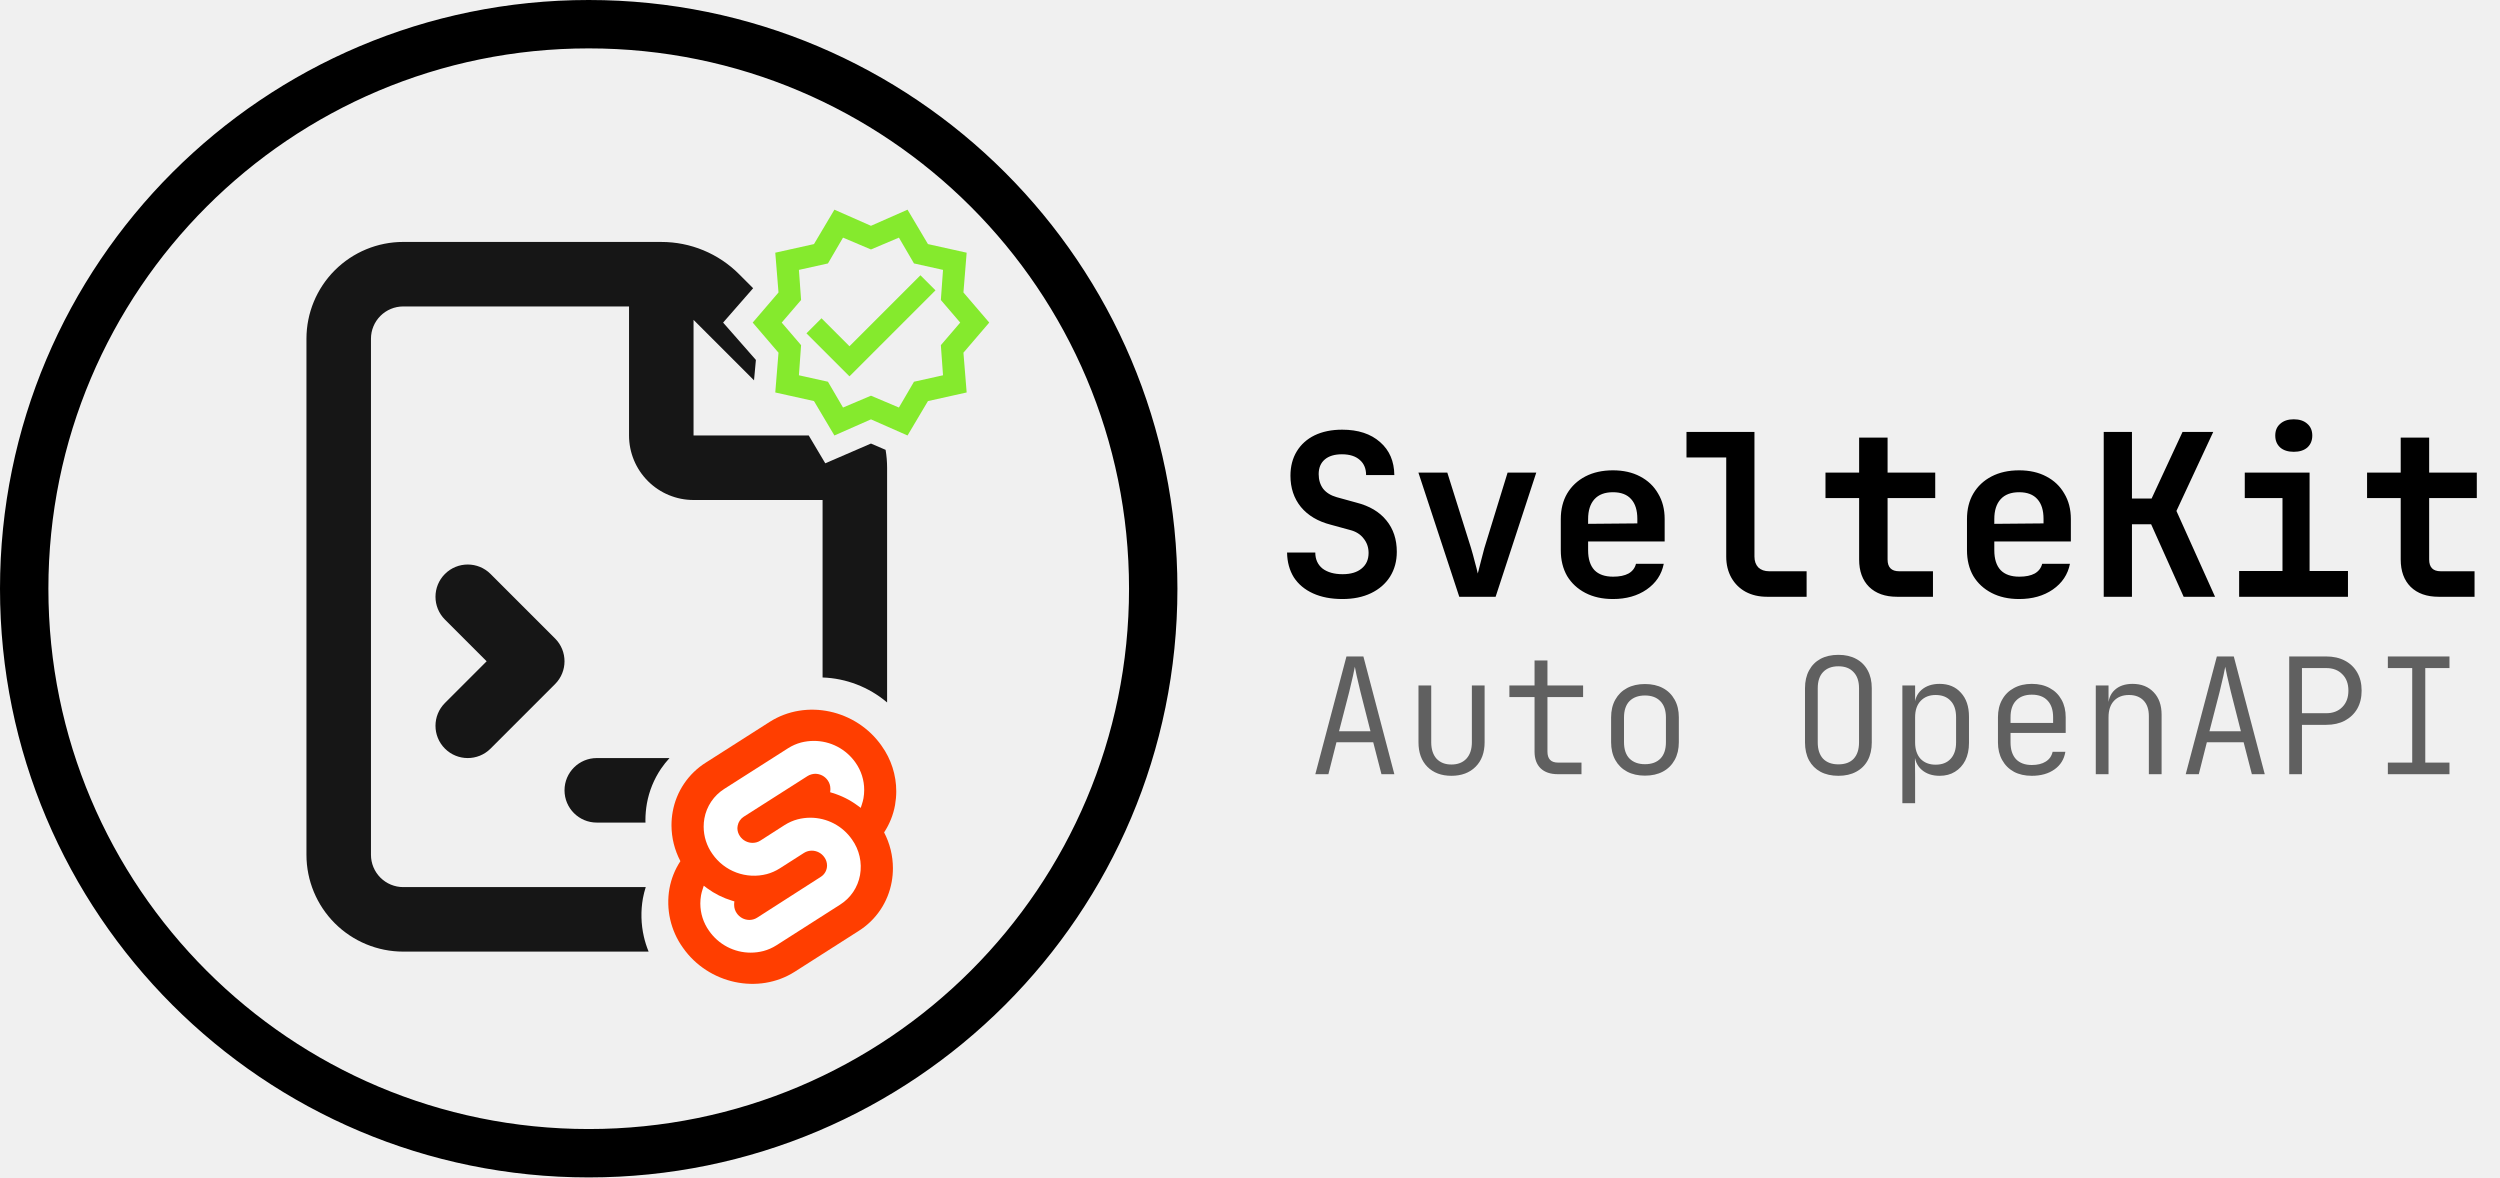
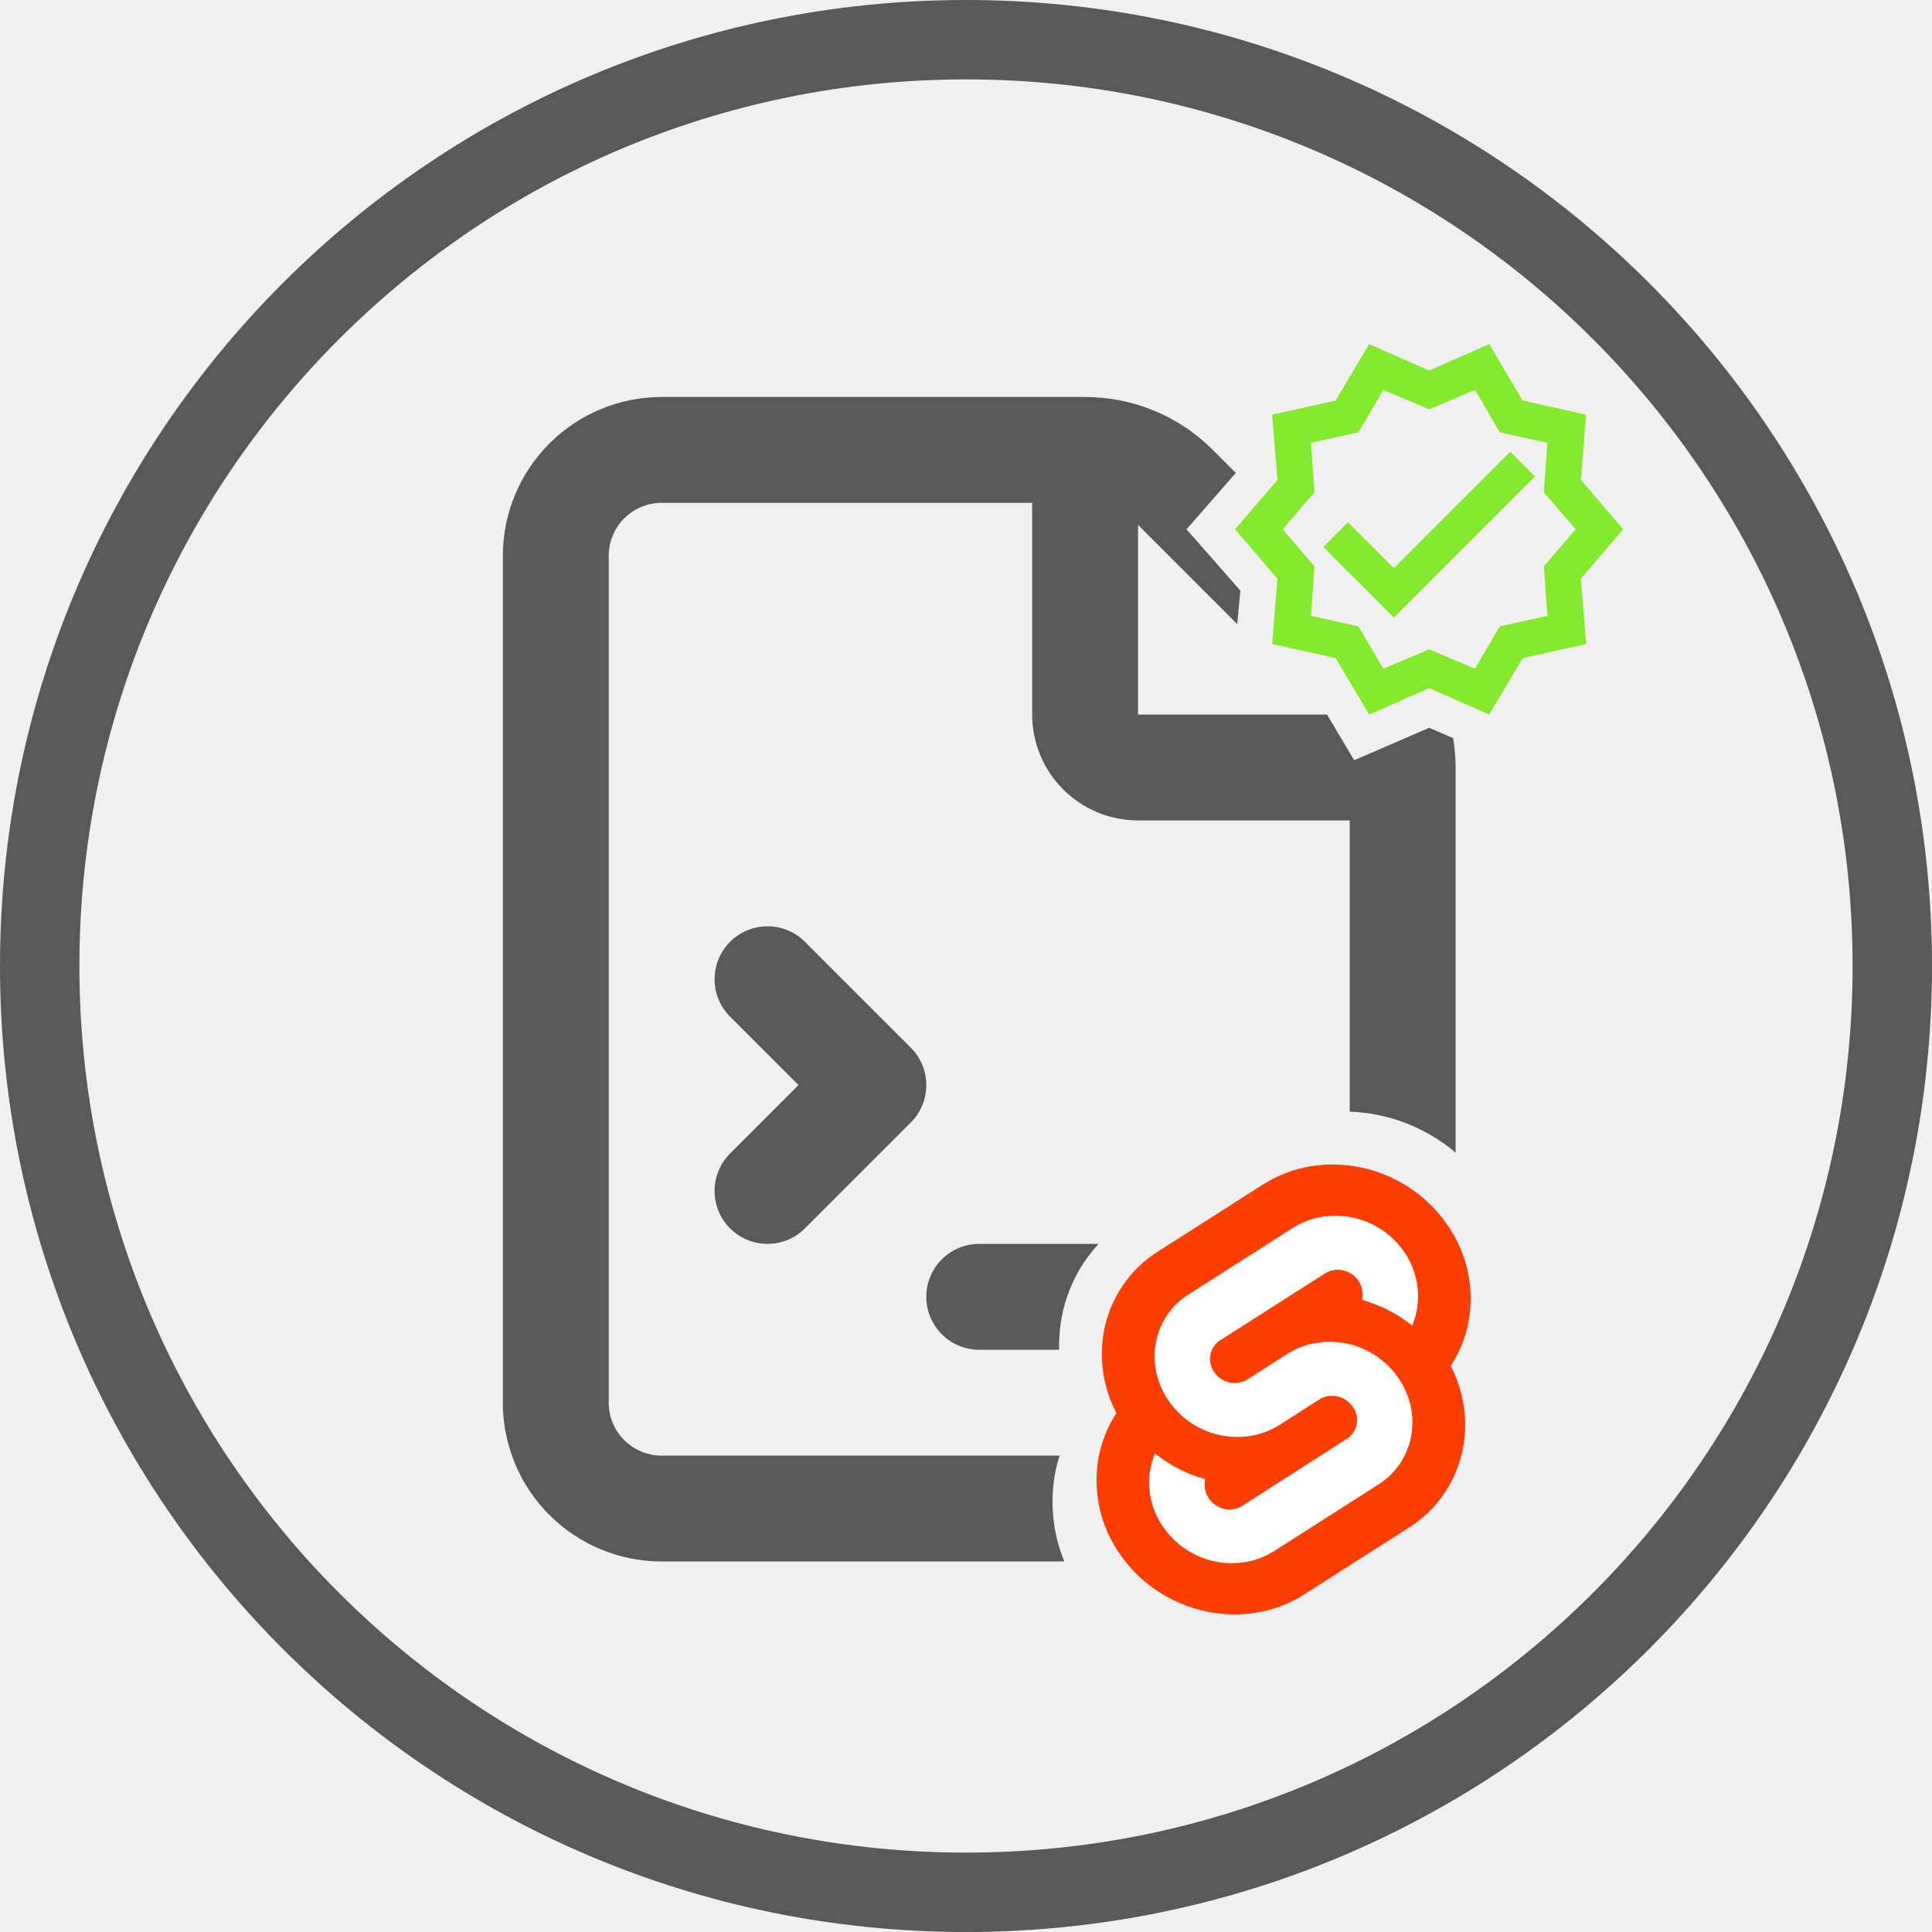
- <svg xmlns="http://www.w3.org/2000/svg" width="155" height="73" viewBox="0 0 155 73" fill="none">
-   <path d="M41 15.001C41.896 15 42.783 15.175 43.61 15.518C44.439 15.861 45.192 16.365 45.825 17H45.824L46.694 17.87L44.833 20L46.866 22.316L46.749 23.581L43 19.832V27H50.142L51.167 28.725L54 27.5L54.907 27.89C54.968 28.256 55 28.627 55 29V43.552C53.864 42.588 52.438 42.052 51 42.004V31H43C41.939 31 40.922 30.578 40.172 29.828C39.422 29.078 39 28.061 39 27V19H25C24.47 19 23.961 19.211 23.586 19.586C23.211 19.961 23 20.47 23 21V53C23 53.53 23.211 54.039 23.586 54.414C23.961 54.789 24.47 55 25 55H40.036C39.964 55.229 39.903 55.462 39.86 55.699C39.722 56.481 39.741 57.292 39.917 58.063C39.99 58.384 40.09 58.697 40.214 59H25C23.409 59 21.883 58.367 20.758 57.242C19.633 56.117 19 54.591 19 53V21C19 19.409 19.633 17.883 20.758 16.758C21.883 15.633 23.409 15 25 15H41V15.001ZM41.509 47C41.318 47.207 41.142 47.428 40.983 47.662C40.546 48.309 40.248 49.04 40.109 49.809C40.048 50.153 40.016 50.505 40.016 50.857C40.016 50.905 40.019 50.953 40.02 51H37C35.895 51 35 50.105 35 49C35 47.895 35.895 47 37 47H41.509ZM27.586 35.586C28.367 34.805 29.633 34.805 30.414 35.586L34.414 39.586C35.195 40.367 35.195 41.633 34.414 42.414L30.414 46.414C29.633 47.195 28.367 47.195 27.586 46.414C26.805 45.633 26.805 44.367 27.586 43.586L30.172 41L27.586 38.414C26.805 37.633 26.805 36.367 27.586 35.586Z" fill="#161616" />
-   <g clip-path="url(#clip0_15_179)">
-     <path d="M54.666 46.249C53.089 43.99 49.973 43.32 47.72 44.757L43.764 47.28C43.228 47.616 42.769 48.06 42.415 48.584C42.061 49.107 41.82 49.699 41.708 50.321C41.658 50.6 41.632 50.885 41.632 51.17C41.634 51.945 41.824 52.707 42.185 53.392C41.846 53.907 41.616 54.484 41.506 55.09C41.394 55.723 41.41 56.38 41.552 57.004C41.694 57.633 41.961 58.226 42.336 58.751C43.913 61.01 47.036 61.68 49.282 60.243L53.234 57.72C53.77 57.384 54.228 56.939 54.581 56.415C54.934 55.891 55.174 55.298 55.285 54.676C55.336 54.396 55.361 54.112 55.361 53.828C55.36 53.055 55.172 52.294 54.815 51.609C55.153 51.095 55.384 50.518 55.493 49.913C55.542 49.632 55.568 49.349 55.568 49.065C55.569 48.056 55.253 47.072 54.667 46.252L54.666 46.249Z" fill="#FF3E00" />
+ <svg xmlns="http://www.w3.org/2000/svg" width="73" height="73" viewBox="0 0 73 73" fill="none">
+   <path d="M41 15.001C41.896 15 42.783 15.175 43.61 15.518C44.439 15.861 45.192 16.365 45.825 17H45.824L46.694 17.87L44.833 20L46.866 22.316L46.749 23.581L43 19.832V27H50.142L51.167 28.725L54 27.5L54.907 27.89C54.968 28.256 55 28.627 55 29V43.552C53.864 42.588 52.438 42.052 51 42.004V31H43C41.939 31 40.922 30.578 40.172 29.828C39.422 29.078 39 28.061 39 27V19H25C24.47 19 23.961 19.211 23.586 19.586C23.211 19.961 23 20.47 23 21V53C23 53.53 23.211 54.039 23.586 54.414C23.961 54.789 24.47 55 25 55H40.036C39.964 55.229 39.903 55.462 39.86 55.699C39.722 56.481 39.741 57.292 39.917 58.063C39.99 58.384 40.09 58.697 40.214 59H25C23.409 59 21.883 58.367 20.758 57.242C19.633 56.117 19 54.591 19 53V21C19 19.409 19.633 17.883 20.758 16.758C21.883 15.633 23.409 15 25 15H41V15.001ZM41.509 47C41.318 47.207 41.142 47.428 40.983 47.662C40.546 48.309 40.248 49.04 40.109 49.809C40.048 50.153 40.016 50.505 40.016 50.857C40.016 50.905 40.019 50.953 40.02 51H37C35.895 51 35 50.105 35 49C35 47.895 35.895 47 37 47H41.509ZM27.586 35.586C28.367 34.805 29.633 34.805 30.414 35.586L34.414 39.586C35.195 40.367 35.195 41.633 34.414 42.414L30.414 46.414C29.633 47.195 28.367 47.195 27.586 46.414C26.805 45.633 26.805 44.367 27.586 43.586L30.172 41L27.586 38.414C26.805 37.633 26.805 36.367 27.586 35.586Z" fill="#595959" />
+   <g clip-path="url(#clip0_16_142)">
+     <path d="M54.666 46.249C53.089 43.99 49.973 43.32 47.72 44.757L43.764 47.28C43.228 47.616 42.769 48.06 42.415 48.584C42.061 49.107 41.82 49.699 41.708 50.321C41.658 50.6 41.632 50.885 41.632 51.17C41.634 51.945 41.824 52.707 42.185 53.392C41.846 53.907 41.616 54.484 41.506 55.09C41.394 55.723 41.41 56.38 41.552 57.004C41.694 57.633 41.961 58.226 42.336 58.751C43.913 61.01 47.036 61.68 49.282 60.243L53.234 57.72C53.769 57.384 54.228 56.939 54.581 56.415C54.934 55.891 55.174 55.298 55.285 54.676C55.336 54.396 55.361 54.112 55.361 53.828C55.36 53.055 55.172 52.294 54.815 51.609C55.153 51.095 55.384 50.518 55.493 49.913C55.542 49.632 55.568 49.349 55.568 49.065C55.568 48.056 55.253 47.072 54.667 46.252L54.666 46.249Z" fill="#FF3E00" />
    <path d="M47.334 58.963C47.074 59.03 46.809 59.064 46.543 59.064C46.035 59.064 45.535 58.941 45.086 58.705C44.636 58.469 44.251 58.128 43.962 57.711C43.609 57.217 43.42 56.626 43.42 56.019C43.42 55.848 43.435 55.677 43.464 55.51C43.488 55.384 43.52 55.26 43.56 55.14L43.634 54.913L43.836 55.067C44.305 55.411 44.828 55.673 45.385 55.842L45.531 55.886L45.517 56.033V56.109C45.517 56.292 45.574 56.471 45.68 56.621C45.766 56.748 45.882 56.852 46.017 56.925C46.156 56.998 46.306 57.035 46.457 57.036C46.537 57.036 46.617 57.026 46.695 57.005C46.78 56.983 46.862 56.947 46.938 56.899L50.891 54.363C51.01 54.288 51.107 54.184 51.175 54.06C51.242 53.937 51.277 53.799 51.277 53.659C51.276 53.475 51.217 53.297 51.109 53.148C51.022 53.023 50.906 52.92 50.77 52.849C50.632 52.777 50.482 52.741 50.331 52.741C50.251 52.741 50.171 52.751 50.093 52.772C50.009 52.794 49.928 52.83 49.851 52.878L48.344 53.841C48.091 54.001 47.821 54.12 47.541 54.194C46.919 54.356 46.261 54.323 45.658 54.099C45.055 53.876 44.535 53.472 44.169 52.944C43.817 52.45 43.627 51.858 43.627 51.251C43.627 51.081 43.642 50.91 43.672 50.742C43.739 50.368 43.884 50.013 44.096 49.698C44.308 49.383 44.584 49.115 44.905 48.912L48.861 46.39C49.11 46.232 49.381 46.112 49.665 46.036C49.923 45.97 50.189 45.936 50.456 45.936C50.964 45.935 51.465 46.057 51.916 46.292C52.367 46.528 52.755 46.869 53.045 47.286C53.395 47.782 53.582 48.373 53.58 48.98C53.58 49.151 53.565 49.322 53.536 49.49C53.512 49.616 53.48 49.74 53.44 49.86L53.366 50.087L53.164 49.939C52.696 49.594 52.172 49.332 51.615 49.164L51.469 49.118L51.483 48.971V48.895C51.483 48.712 51.426 48.532 51.319 48.382C51.233 48.257 51.116 48.154 50.981 48.083C50.842 48.012 50.693 47.975 50.542 47.975C50.463 47.977 50.385 47.989 50.307 48.011C50.223 48.033 50.141 48.069 50.064 48.118L46.107 50.64C46.014 50.699 45.931 50.779 45.864 50.878C45.801 50.969 45.757 51.078 45.736 51.193C45.726 51.242 45.72 51.291 45.718 51.34C45.718 51.523 45.775 51.702 45.881 51.85C45.968 51.976 46.084 52.079 46.219 52.149C46.358 52.221 46.507 52.258 46.658 52.257C46.738 52.258 46.817 52.247 46.895 52.227C46.98 52.205 47.062 52.169 47.139 52.12L48.648 51.152C48.902 50.992 49.172 50.873 49.452 50.799C49.712 50.732 49.977 50.698 50.242 50.698C50.75 50.698 51.25 50.821 51.7 51.056C52.15 51.292 52.536 51.633 52.825 52.05C53.051 52.366 53.211 52.724 53.296 53.103C53.381 53.482 53.39 53.874 53.322 54.256C53.254 54.63 53.11 54.986 52.898 55.301C52.685 55.616 52.41 55.884 52.088 56.087L48.138 58.609C47.885 58.769 47.614 58.888 47.334 58.963Z" fill="white" />
  </g>
  <path d="M61.333 20L59.733 18.133L59.933 15.667L57.533 15.133L56.267 13L54 14L51.733 13L50.467 15.133L48.067 15.667L48.267 18.133L46.667 20L48.267 21.867L48.067 24.333L50.467 24.867L51.733 27L54 26L56.267 27L57.533 24.867L59.933 24.333L59.733 21.867L61.333 20ZM58.467 23.267L56.667 23.667L55.733 25.267L54 24.533L52.267 25.267L51.333 23.667L49.533 23.267L49.667 21.4L48.467 20L49.667 18.6L49.533 16.733L51.333 16.333L52.267 14.733L54 15.467L55.733 14.733L56.667 16.333L58.467 16.733L58.333 18.6L59.533 20L58.333 21.4L58.467 23.267ZM57.067 17.067L58 18L52.667 23.333L50 20.667L50.933 19.733L52.667 21.467L57.067 17.067Z" fill="#85EA2D" />
-   <circle cx="36.5" cy="36.5" r="35" stroke="black" stroke-width="3" />
-   <path d="M83.228 37.14C82.528 37.14 81.921 37.023 81.408 36.79C80.895 36.557 80.498 36.225 80.218 35.796C79.947 35.357 79.807 34.844 79.798 34.256H81.548C81.548 34.676 81.697 35.007 81.996 35.25C82.304 35.483 82.719 35.6 83.242 35.6C83.746 35.6 84.138 35.483 84.418 35.25C84.707 35.017 84.852 34.695 84.852 34.284C84.852 33.939 84.749 33.64 84.544 33.388C84.348 33.127 84.063 32.949 83.69 32.856L82.514 32.534C81.711 32.329 81.091 31.96 80.652 31.428C80.223 30.896 80.008 30.252 80.008 29.496C80.008 28.917 80.139 28.413 80.4 27.984C80.661 27.555 81.03 27.223 81.506 26.99C81.991 26.757 82.561 26.64 83.214 26.64C84.203 26.64 84.987 26.897 85.566 27.41C86.145 27.914 86.439 28.595 86.448 29.454H84.698C84.698 29.053 84.567 28.74 84.306 28.516C84.045 28.283 83.676 28.166 83.2 28.166C82.743 28.166 82.388 28.273 82.136 28.488C81.884 28.703 81.758 29.006 81.758 29.398C81.758 29.753 81.851 30.056 82.038 30.308C82.234 30.551 82.514 30.723 82.878 30.826L84.096 31.162C84.908 31.367 85.529 31.736 85.958 32.268C86.387 32.791 86.602 33.439 86.602 34.214C86.602 34.793 86.462 35.306 86.182 35.754C85.902 36.193 85.51 36.533 85.006 36.776C84.502 37.019 83.909 37.14 83.228 37.14ZM90.475 37L87.941 29.3H89.733L91.203 33.976C91.287 34.256 91.366 34.545 91.441 34.844C91.525 35.143 91.585 35.381 91.623 35.558C91.669 35.381 91.73 35.143 91.805 34.844C91.879 34.545 91.954 34.261 92.028 33.99L93.471 29.3H95.249L92.728 37H90.475ZM100.003 37.14C99.35 37.14 98.78 37.014 98.295 36.762C97.81 36.51 97.432 36.16 97.161 35.712C96.9 35.255 96.769 34.723 96.769 34.116V32.184C96.769 31.577 96.9 31.05 97.161 30.602C97.432 30.145 97.81 29.79 98.295 29.538C98.78 29.286 99.35 29.16 100.003 29.16C100.647 29.16 101.207 29.286 101.683 29.538C102.168 29.79 102.542 30.145 102.803 30.602C103.074 31.05 103.209 31.577 103.209 32.184V33.57H98.463V34.116C98.463 34.657 98.594 35.068 98.855 35.348C99.116 35.619 99.504 35.754 100.017 35.754C100.409 35.754 100.726 35.689 100.969 35.558C101.212 35.418 101.366 35.217 101.431 34.956H103.153C103.022 35.619 102.668 36.151 102.089 36.552C101.52 36.944 100.824 37.14 100.003 37.14ZM101.515 32.59V32.17C101.515 31.638 101.389 31.232 101.137 30.952C100.885 30.663 100.507 30.518 100.003 30.518C99.499 30.518 99.116 30.663 98.855 30.952C98.594 31.241 98.463 31.652 98.463 32.184V32.478L101.641 32.45L101.515 32.59ZM109.56 37C109.056 37 108.612 36.897 108.23 36.692C107.856 36.487 107.562 36.197 107.348 35.824C107.133 35.441 107.026 35.003 107.026 34.508V28.362H104.562V26.78H108.776V34.508C108.776 34.788 108.855 35.012 109.014 35.18C109.182 35.339 109.406 35.418 109.686 35.418H112.01V37H109.56ZM117.618 37C116.881 37 116.302 36.795 115.882 36.384C115.471 35.973 115.266 35.409 115.266 34.69V30.882H113.18V29.3H115.266V27.13H117.03V29.3H119.984V30.882H117.03V34.69C117.03 35.175 117.268 35.418 117.744 35.418H119.844V37H117.618ZM125.187 37.14C124.533 37.14 123.964 37.014 123.479 36.762C122.993 36.51 122.615 36.16 122.345 35.712C122.083 35.255 121.953 34.723 121.953 34.116V32.184C121.953 31.577 122.083 31.05 122.345 30.602C122.615 30.145 122.993 29.79 123.479 29.538C123.964 29.286 124.533 29.16 125.187 29.16C125.831 29.16 126.391 29.286 126.867 29.538C127.352 29.79 127.725 30.145 127.987 30.602C128.257 31.05 128.393 31.577 128.393 32.184V33.57H123.647V34.116C123.647 34.657 123.777 35.068 124.039 35.348C124.3 35.619 124.687 35.754 125.201 35.754C125.593 35.754 125.91 35.689 126.153 35.558C126.395 35.418 126.549 35.217 126.615 34.956H128.337C128.206 35.619 127.851 36.151 127.273 36.552C126.703 36.944 126.008 37.14 125.187 37.14ZM126.699 32.59V32.17C126.699 31.638 126.573 31.232 126.321 30.952C126.069 30.663 125.691 30.518 125.187 30.518C124.683 30.518 124.3 30.663 124.039 30.952C123.777 31.241 123.647 31.652 123.647 32.184V32.478L126.825 32.45L126.699 32.59ZM130.431 37V26.78H132.181V30.91H133.399L135.317 26.78H137.221L134.939 31.68L137.333 37H135.387L133.371 32.506H132.181V37H130.431ZM138.826 37V35.404H141.514V30.882H139.176V29.3H143.194V35.404H145.574V37H138.826ZM142.214 28.012C141.859 28.012 141.579 27.923 141.374 27.746C141.168 27.559 141.066 27.312 141.066 27.004C141.066 26.696 141.168 26.453 141.374 26.276C141.579 26.089 141.859 25.996 142.214 25.996C142.568 25.996 142.848 26.089 143.054 26.276C143.259 26.453 143.362 26.696 143.362 27.004C143.362 27.312 143.259 27.559 143.054 27.746C142.848 27.923 142.568 28.012 142.214 28.012ZM151.196 37C150.459 37 149.88 36.795 149.46 36.384C149.05 35.973 148.844 35.409 148.844 34.69V30.882H146.758V29.3H148.844V27.13H150.608V29.3H153.562V30.882H150.608V34.69C150.608 35.175 150.846 35.418 151.322 35.418H153.422V37H151.196Z" fill="black" />
-   <path d="M81.55 48L83.48 40.7H84.53L86.45 48H85.65L85.14 46.02H82.86L82.36 48H81.55ZM83.02 45.34H84.97L84.35 42.9C84.25 42.493 84.17 42.153 84.11 41.88C84.05 41.6 84.013 41.42 84 41.34C83.987 41.42 83.95 41.6 83.89 41.88C83.83 42.153 83.75 42.493 83.65 42.9L83.02 45.34ZM89.986 48.1C89.366 48.1 88.869 47.913 88.496 47.54C88.129 47.167 87.946 46.66 87.946 46.02V42.5H88.736V46.02C88.736 46.453 88.846 46.793 89.066 47.04C89.293 47.28 89.599 47.4 89.986 47.4C90.379 47.4 90.689 47.28 90.916 47.04C91.143 46.793 91.256 46.453 91.256 46.02V42.5H92.046V46.02C92.046 46.66 91.859 47.167 91.486 47.54C91.113 47.913 90.613 48.1 89.986 48.1ZM96.592 48C96.132 48 95.775 47.88 95.522 47.64C95.269 47.393 95.142 47.047 95.142 46.6V43.22H93.582V42.5H95.142V40.95H95.942V42.5H98.152V43.22H95.942V46.6C95.942 47.053 96.159 47.28 96.592 47.28H98.052V48H96.592ZM101.988 48.09C101.562 48.09 101.192 48.007 100.878 47.84C100.565 47.673 100.322 47.433 100.148 47.12C99.975 46.807 99.888 46.437 99.888 46.01V44.49C99.888 44.057 99.975 43.687 100.148 43.38C100.322 43.067 100.565 42.827 100.878 42.66C101.192 42.493 101.562 42.41 101.988 42.41C102.415 42.41 102.785 42.493 103.098 42.66C103.412 42.827 103.655 43.067 103.828 43.38C104.002 43.687 104.088 44.053 104.088 44.48V46.01C104.088 46.437 104.002 46.807 103.828 47.12C103.655 47.433 103.412 47.673 103.098 47.84C102.785 48.007 102.415 48.09 101.988 48.09ZM101.988 47.38C102.402 47.38 102.722 47.263 102.948 47.03C103.175 46.797 103.288 46.457 103.288 46.01V44.49C103.288 44.043 103.172 43.703 102.938 43.47C102.712 43.237 102.395 43.12 101.988 43.12C101.582 43.12 101.262 43.237 101.028 43.47C100.802 43.703 100.688 44.043 100.688 44.49V46.01C100.688 46.457 100.802 46.797 101.028 47.03C101.262 47.263 101.582 47.38 101.988 47.38ZM113.98 48.1C113.554 48.1 113.184 48.017 112.87 47.85C112.564 47.683 112.327 47.447 112.16 47.14C111.994 46.827 111.91 46.457 111.91 46.03V42.67C111.91 42.243 111.994 41.877 112.16 41.57C112.327 41.257 112.564 41.017 112.87 40.85C113.184 40.683 113.554 40.6 113.98 40.6C114.407 40.6 114.774 40.683 115.08 40.85C115.394 41.017 115.634 41.257 115.8 41.57C115.967 41.877 116.05 42.243 116.05 42.67V46.03C116.05 46.457 115.967 46.827 115.8 47.14C115.634 47.447 115.394 47.683 115.08 47.85C114.774 48.017 114.407 48.1 113.98 48.1ZM113.98 47.39C114.394 47.39 114.71 47.273 114.93 47.04C115.15 46.8 115.26 46.463 115.26 46.03V42.67C115.26 42.237 115.147 41.903 114.92 41.67C114.7 41.43 114.387 41.31 113.98 41.31C113.574 41.31 113.257 41.43 113.03 41.67C112.81 41.903 112.7 42.237 112.7 42.67V46.03C112.7 46.463 112.81 46.8 113.03 47.04C113.257 47.273 113.574 47.39 113.98 47.39ZM117.947 49.8V42.5H118.737V43.47H118.947L118.707 43.8C118.707 43.367 118.847 43.027 119.127 42.78C119.413 42.527 119.79 42.4 120.257 42.4C120.81 42.4 121.25 42.583 121.577 42.95C121.91 43.31 122.077 43.803 122.077 44.43V46.06C122.077 46.48 122 46.843 121.847 47.15C121.693 47.45 121.48 47.683 121.207 47.85C120.94 48.017 120.623 48.1 120.257 48.1C119.797 48.1 119.423 47.973 119.137 47.72C118.85 47.467 118.707 47.127 118.707 46.7L118.917 47.03H118.727L118.737 48.15V49.8H117.947ZM120.007 47.41C120.407 47.41 120.717 47.29 120.937 47.05C121.163 46.81 121.277 46.47 121.277 46.03V44.47C121.277 44.023 121.163 43.683 120.937 43.45C120.717 43.21 120.407 43.09 120.007 43.09C119.62 43.09 119.31 43.213 119.077 43.46C118.85 43.7 118.737 44.037 118.737 44.47V46.03C118.737 46.463 118.85 46.803 119.077 47.05C119.31 47.29 119.62 47.41 120.007 47.41ZM125.973 48.1C125.546 48.1 125.176 48.017 124.863 47.85C124.549 47.677 124.306 47.433 124.133 47.12C123.959 46.807 123.873 46.443 123.873 46.03V44.47C123.873 44.05 123.959 43.687 124.133 43.38C124.306 43.067 124.549 42.827 124.863 42.66C125.176 42.487 125.546 42.4 125.973 42.4C126.399 42.4 126.769 42.487 127.083 42.66C127.396 42.827 127.639 43.067 127.813 43.38C127.986 43.687 128.073 44.05 128.073 44.47V45.44H124.653V46.03C124.653 46.477 124.766 46.823 124.993 47.07C125.226 47.31 125.553 47.43 125.973 47.43C126.326 47.43 126.613 47.36 126.833 47.22C127.059 47.08 127.203 46.877 127.263 46.61H128.053C127.979 47.07 127.756 47.433 127.383 47.7C127.009 47.967 126.539 48.1 125.973 48.1ZM127.293 44.91V44.47C127.293 44.023 127.179 43.68 126.953 43.44C126.726 43.193 126.399 43.07 125.973 43.07C125.553 43.07 125.226 43.193 124.993 43.44C124.766 43.68 124.653 44.023 124.653 44.47V44.82H127.373L127.293 44.91ZM129.939 48V42.5H130.729V43.52H130.929L130.709 43.81C130.709 43.37 130.842 43.027 131.109 42.78C131.382 42.527 131.752 42.4 132.219 42.4C132.765 42.4 133.202 42.573 133.529 42.92C133.855 43.26 134.019 43.723 134.019 44.31V48H133.229V44.4C133.229 43.98 133.119 43.657 132.899 43.43C132.679 43.203 132.379 43.09 131.999 43.09C131.605 43.09 131.295 43.21 131.069 43.45C130.842 43.69 130.729 44.03 130.729 44.47V48H129.939ZM135.515 48L137.445 40.7H138.495L140.415 48H139.615L139.105 46.02H136.825L136.325 48H135.515ZM136.985 45.34H138.935L138.315 42.9C138.215 42.493 138.135 42.153 138.075 41.88C138.015 41.6 137.978 41.42 137.965 41.34C137.952 41.42 137.915 41.6 137.855 41.88C137.795 42.153 137.715 42.493 137.615 42.9L136.985 45.34ZM141.931 48V40.7H144.221C144.668 40.7 145.054 40.787 145.381 40.96C145.714 41.133 145.971 41.38 146.151 41.7C146.331 42.013 146.421 42.387 146.421 42.82C146.421 43.247 146.331 43.62 146.151 43.94C145.971 44.253 145.714 44.5 145.381 44.68C145.054 44.853 144.668 44.94 144.221 44.94H142.721V48H141.931ZM142.721 44.22H144.221C144.641 44.22 144.974 44.093 145.221 43.84C145.474 43.587 145.601 43.247 145.601 42.82C145.601 42.387 145.474 42.047 145.221 41.8C144.974 41.547 144.641 41.42 144.221 41.42H142.721V44.22ZM148.047 48V47.28H149.557V41.42H148.047V40.7H151.867V41.42H150.367V47.28H151.867V48H148.047Z" fill="#606060" />
+   <circle cx="36.5" cy="36.5" r="35" stroke="#595959" stroke-width="3" />
  <defs>
-     <clipPath id="clip0_15_179">
+     <clipPath id="clip0_16_142">
      <rect width="17" height="17" fill="white" transform="translate(40 44)" />
    </clipPath>
  </defs>
</svg>
